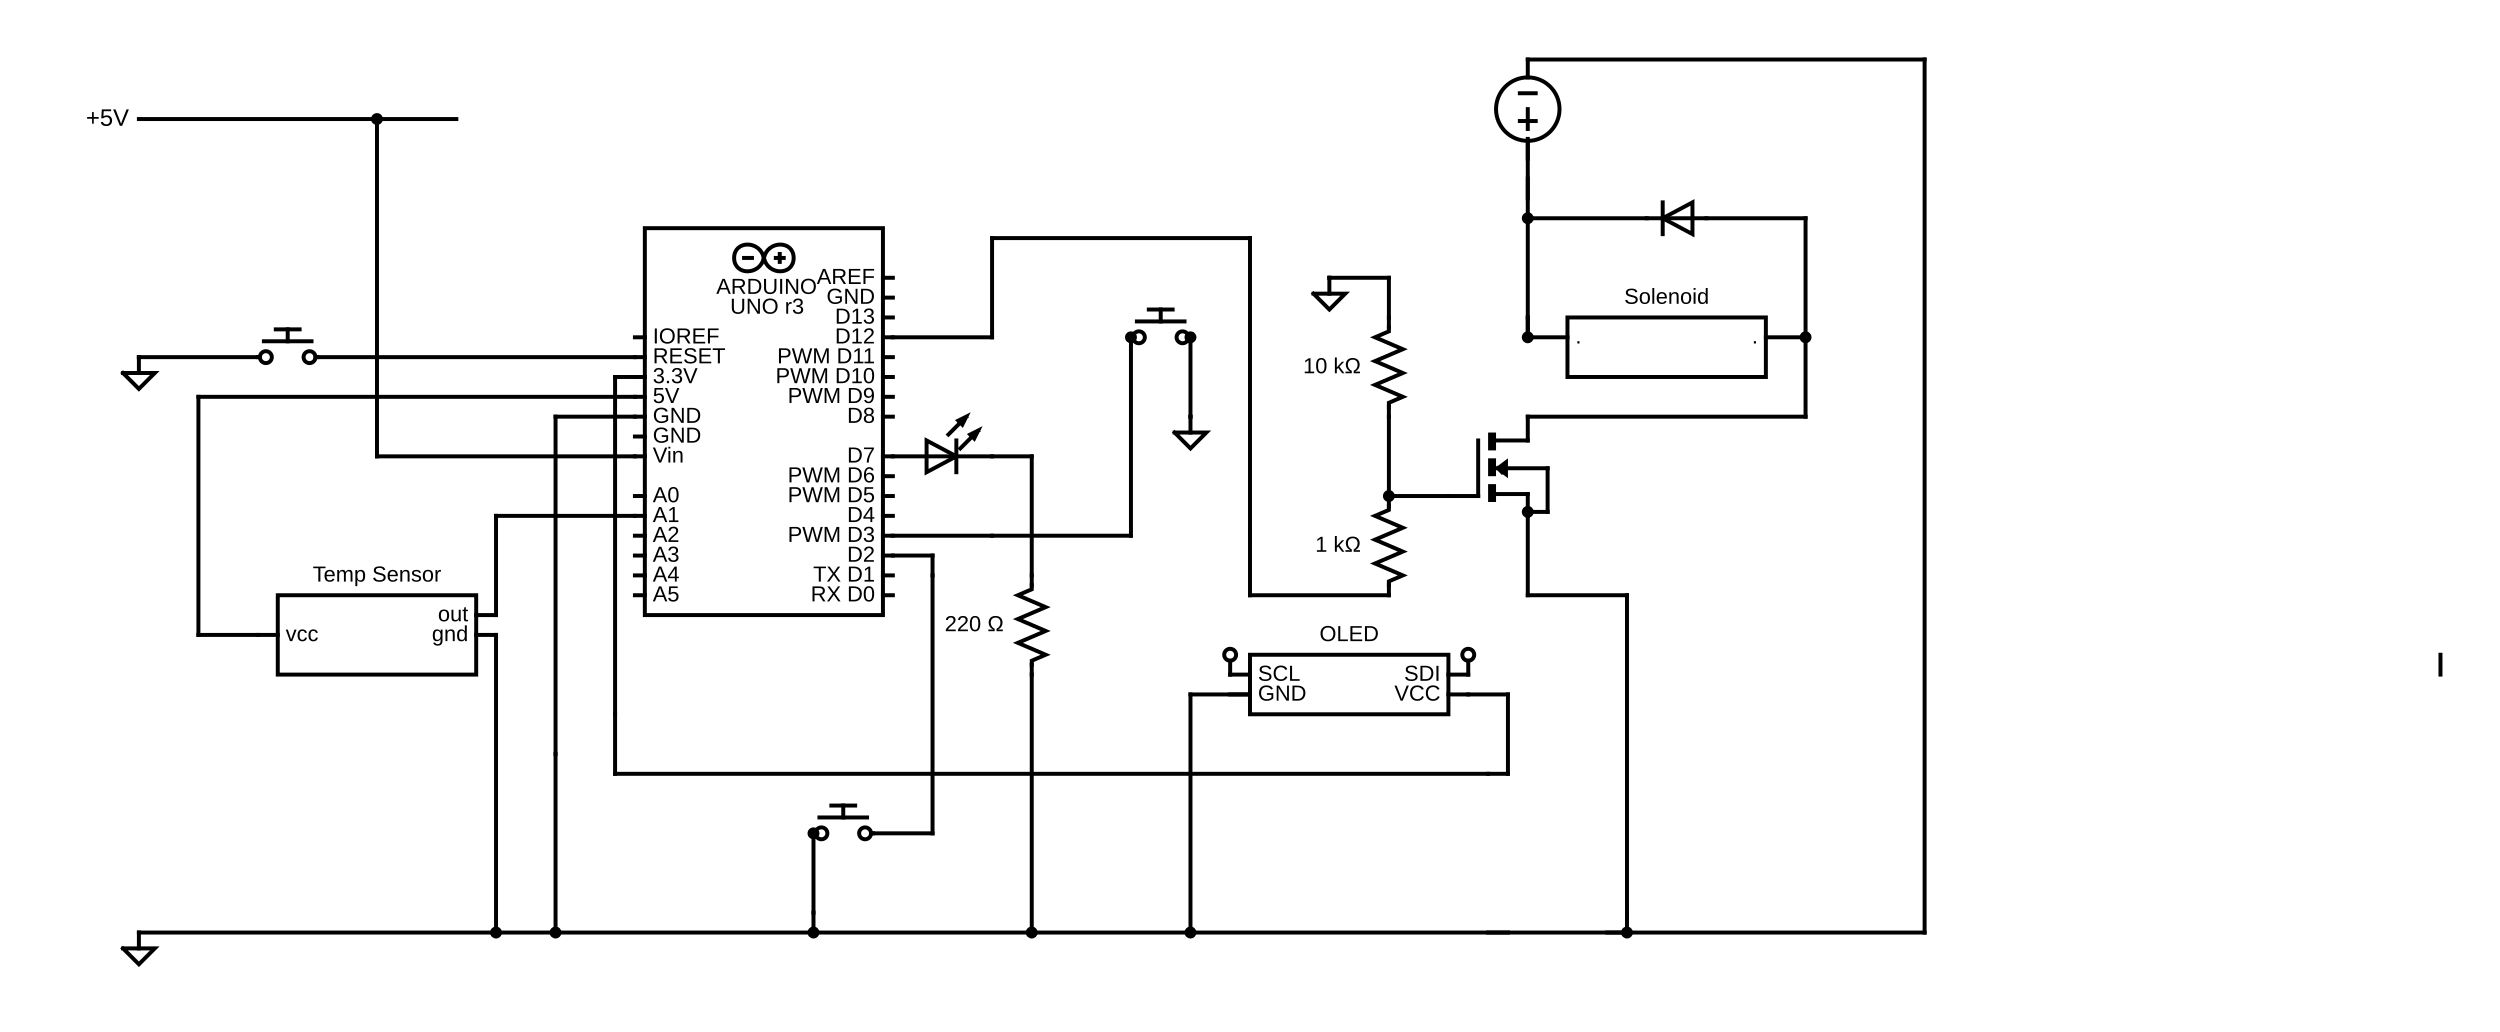
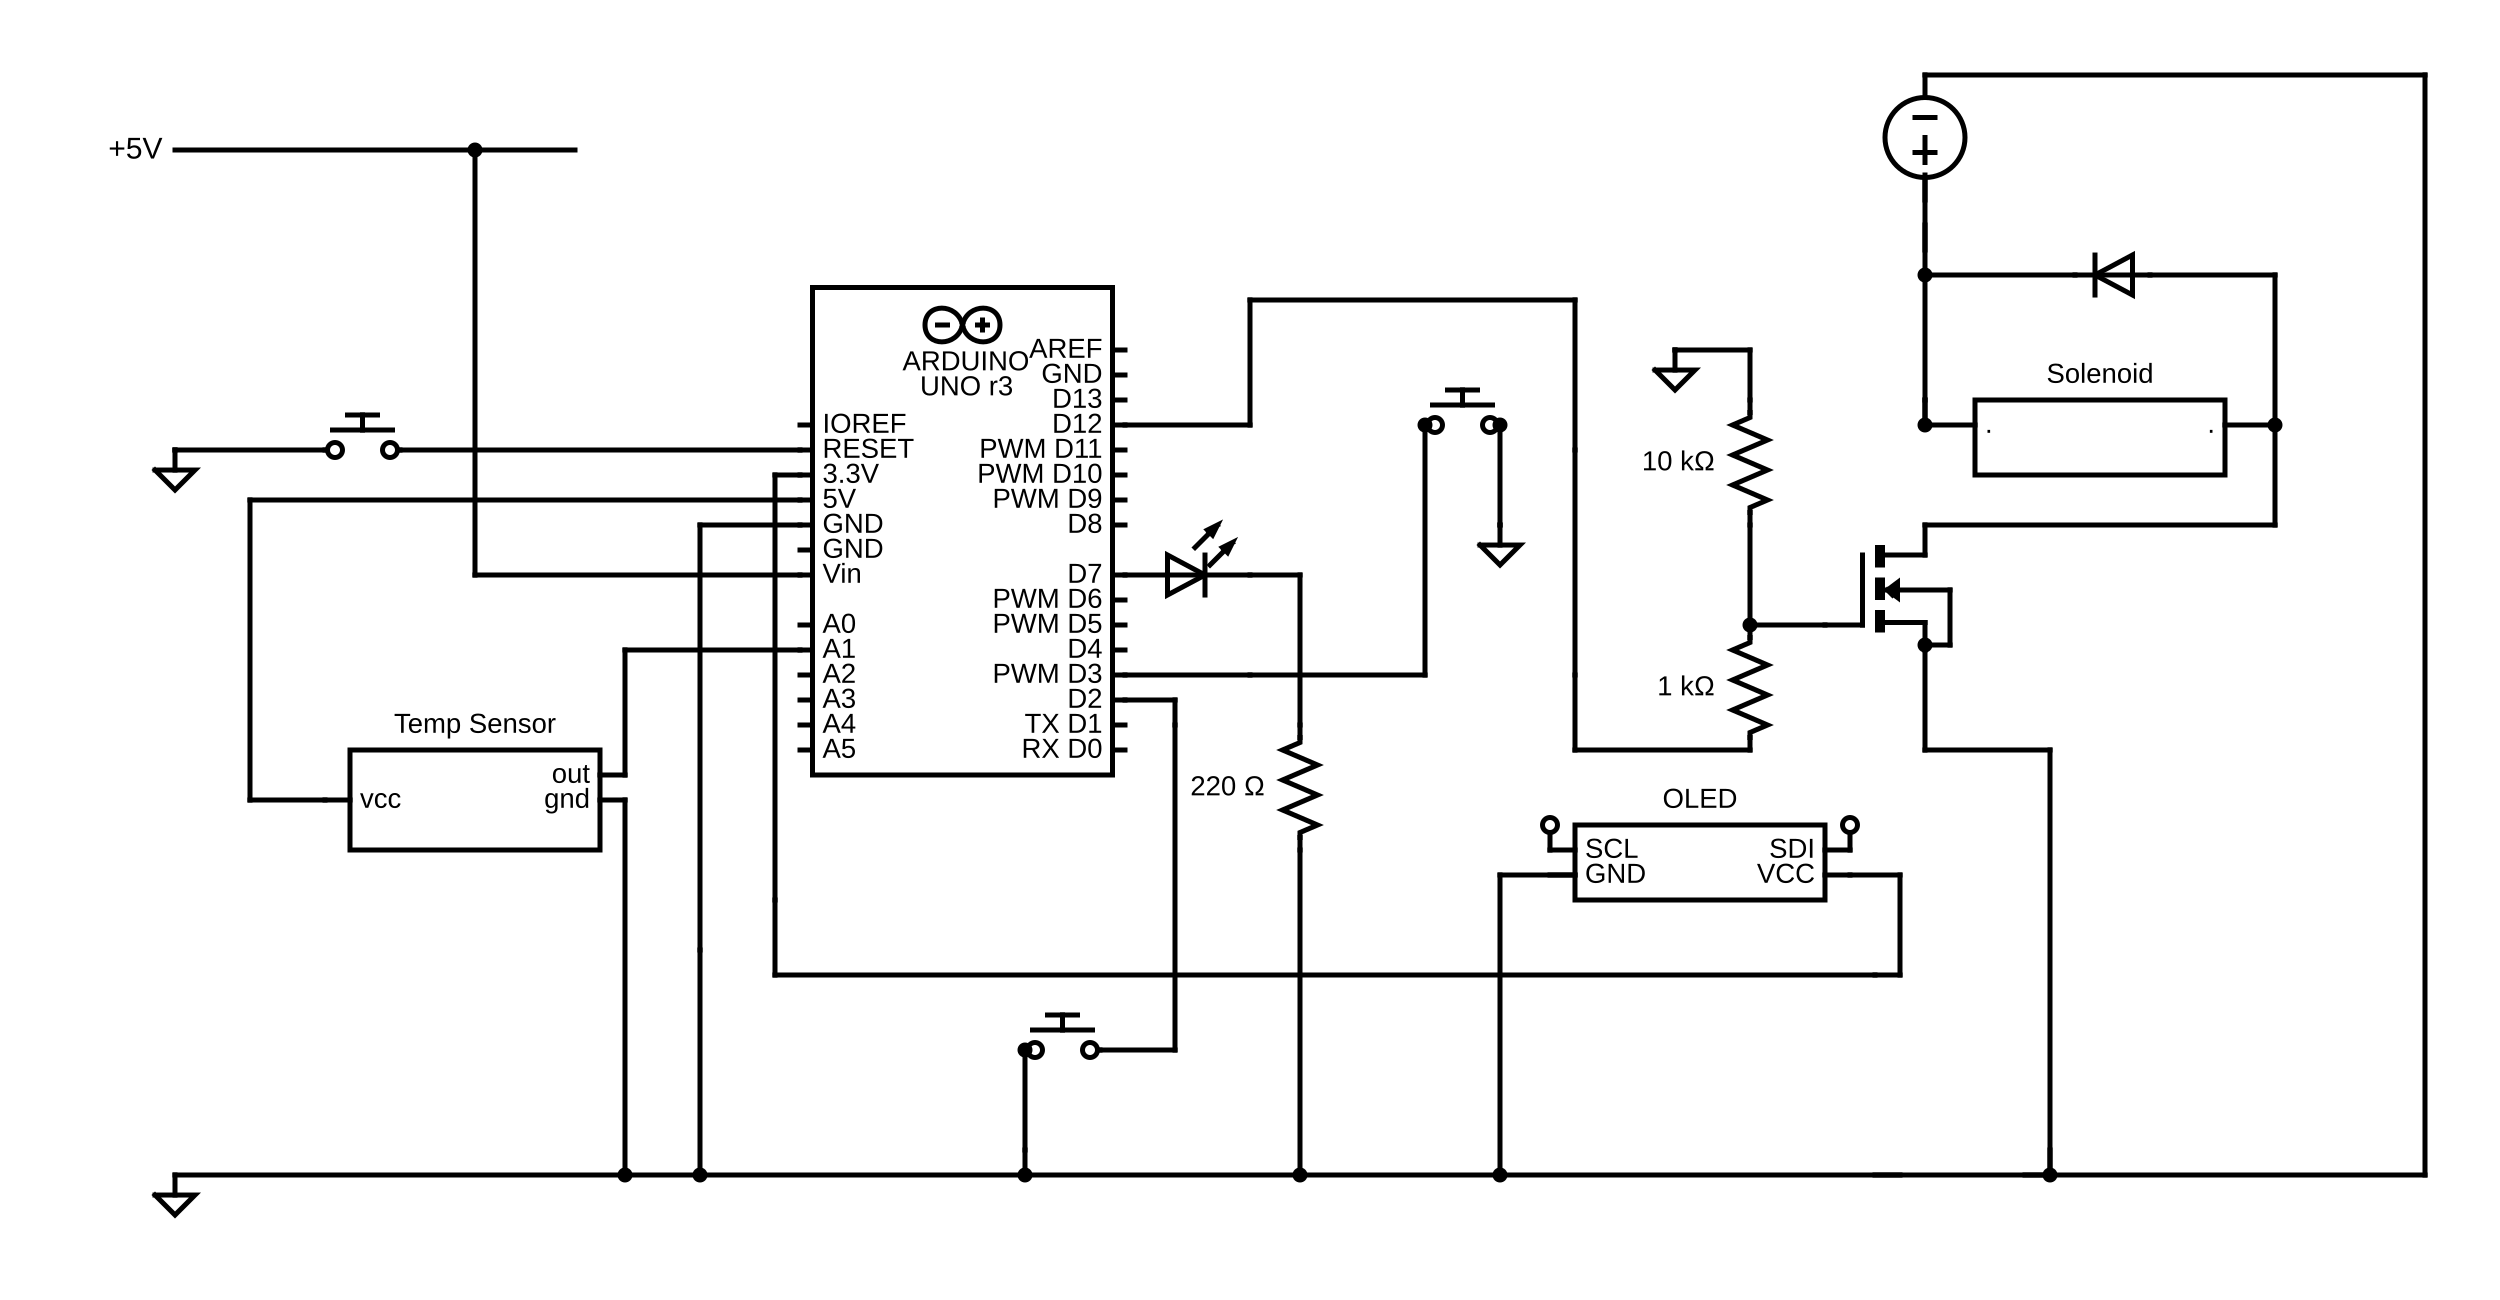
- <svg xmlns="http://www.w3.org/2000/svg" version="1.1" width="1260" height="520">
+ <svg xmlns="http://www.w3.org/2000/svg" version="1.1" width="1000" height="520">
  <line x1="190" y1="60" x2="230" y2="60" style="stroke:rgb(0, 0, 0);stroke-linecap:square;stroke-width:2" />
-   <line x1="1230" y1="330" x2="1230" y2="340" style="stroke:rgb(0, 0, 0);stroke-linecap:square;stroke-width:2" />
  <line x1="810" y1="470" x2="970" y2="470" style="stroke:rgb(0, 0, 0);stroke-linecap:square;stroke-width:2" />
  <line x1="970" y1="30" x2="970" y2="470" style="stroke:rgb(0, 0, 0);stroke-linecap:square;stroke-width:2" />
  <line x1="770" y1="30" x2="970" y2="30" style="stroke:rgb(0, 0, 0);stroke-linecap:square;stroke-width:2" />
  <line x1="770" y1="80" x2="770" y2="71" style="stroke:rgb(0, 0, 0);stroke-linecap:square;stroke-width:2" />
  <ellipse cx="770" cy="55" rx="16" ry="16" style="fill-opacity:0;fill:rgb(0, 0, 0);stroke:rgb(0, 0, 0);stroke-width:2" />
  <line x1="770" y1="39" x2="770" y2="30" style="stroke:rgb(0, 0, 0);stroke-linecap:square;stroke-width:2" />
  <path d="M 770,55 M 770,65 L 770,57 M 766,61 L 774,61 M 766,47 L 774,47" style="fill-opacity:0;fill:rgb(0, 0, 0);stroke:rgb(0, 0, 0);stroke-linecap:square;stroke-width:2" />
  <line x1="770" y1="70" x2="770" y2="100" style="stroke:rgb(0, 0, 0);stroke-linecap:square;stroke-width:2" />
  <line x1="770" y1="90" x2="770" y2="110" style="stroke:rgb(0, 0, 0);stroke-linecap:square;stroke-width:2" />
  <line x1="770" y1="110" x2="770" y2="160" style="stroke:rgb(0, 0, 0);stroke-linecap:square;stroke-width:2" />
  <line x1="770" y1="160" x2="770" y2="170" style="stroke:rgb(0, 0, 0);stroke-linecap:square;stroke-width:2" />
  <line x1="910" y1="110" x2="910" y2="170" style="stroke:rgb(0, 0, 0);stroke-linecap:square;stroke-width:2" />
  <line x1="860" y1="110" x2="910" y2="110" style="stroke:rgb(0, 0, 0);stroke-linecap:square;stroke-width:2" />
  <line x1="770" y1="110" x2="830" y2="110" style="stroke:rgb(0, 0, 0);stroke-linecap:square;stroke-width:2" />
  <line x1="860" y1="110" x2="830" y2="110" style="stroke:rgb(0, 0, 0);stroke-linecap:square;stroke-width:2" />
  <path d="M 838,110 M 838,102 L 838,118 M 838,110 L 853,118 L 853,102 L 838,110" style="fill-opacity:0;fill:rgb(0, 0, 0);stroke:rgb(0, 0, 0);stroke-linecap:square;stroke-width:2" />
  <line x1="910" y1="170" x2="910" y2="210" style="stroke:rgb(0, 0, 0);stroke-linecap:square;stroke-width:2" />
  <line x1="770" y1="210" x2="910" y2="210" style="stroke:rgb(0, 0, 0);stroke-linecap:square;stroke-width:2" />
  <line x1="770" y1="160" x2="770" y2="170" style="stroke:rgb(0, 0, 0);stroke-linecap:square;stroke-width:2" />
  <text x="840" y="150" style="font-family:Arial;font-size:11px;text-anchor:middle" dominant-baseline="middle" transform="rotate(0, 840, 150)">Solenoid</text>
  <rect x="790" y="160" width="100" height="30" style="fill-opacity:0;fill:rgb(0, 0, 0);stroke:rgb(0, 0, 0);stroke-width:2" />
  <line x1="770" y1="170" x2="790" y2="170" style="stroke:rgb(0, 0, 0);stroke-linecap:square;stroke-width:2" />
  <text x="794" y="170" style="font-family:Arial;font-size:11px;text-anchor:start" dominant-baseline="middle" transform="rotate(0, 794, 170)">.</text>
  <line x1="890" y1="170" x2="910" y2="170" style="stroke:rgb(0, 0, 0);stroke-linecap:square;stroke-width:2" />
  <text x="886" y="170" style="font-family:Arial;font-size:11px;text-anchor:end" dominant-baseline="middle" transform="rotate(0, 886, 170)">.</text>
  <line x1="700" y1="250" x2="730" y2="250" style="stroke:rgb(0, 0, 0);stroke-linecap:square;stroke-width:2" />
  <line x1="630" y1="300" x2="700" y2="300" style="stroke:rgb(0, 0, 0);stroke-linecap:square;stroke-width:2" />
  <line x1="630" y1="270" x2="630" y2="300" style="stroke:rgb(0, 0, 0);stroke-linecap:square;stroke-width:2" />
  <line x1="310" y1="360" x2="310" y2="390" style="stroke:rgb(0, 0, 0);stroke-linecap:square;stroke-width:2" />
  <line x1="820" y1="460" x2="820" y2="470" style="stroke:rgb(0, 0, 0);stroke-linecap:square;stroke-width:2" />
  <line x1="750" y1="470" x2="820" y2="470" style="stroke:rgb(0, 0, 0);stroke-linecap:square;stroke-width:2" />
  <line x1="820" y1="300" x2="820" y2="470" style="stroke:rgb(0, 0, 0);stroke-linecap:square;stroke-width:2" />
  <line x1="770" y1="300" x2="820" y2="300" style="stroke:rgb(0, 0, 0);stroke-linecap:square;stroke-width:2" />
  <line x1="770" y1="260" x2="770" y2="300" style="stroke:rgb(0, 0, 0);stroke-linecap:square;stroke-width:2" />
  <line x1="670" y1="140" x2="700" y2="140" style="stroke:rgb(0, 0, 0);stroke-linecap:square;stroke-width:2" />
  <line x1="670" y1="140" x2="670" y2="140" style="stroke:rgb(0, 0, 0);stroke-linecap:square;stroke-width:2" />
  <line x1="670" y1="140" x2="670" y2="148" style="stroke:rgb(0, 0, 0);stroke-linecap:square;stroke-width:2" />
  <path d="M 662,148 L 678,148 L 670,156 L 662,148" style="fill-opacity:0;fill:rgb(0, 0, 0);stroke:rgb(0, 0, 0);stroke-linecap:square;stroke-width:2" />
  <line x1="700" y1="140" x2="700" y2="160" style="stroke:rgb(0, 0, 0);stroke-linecap:square;stroke-width:2" />
  <line x1="630" y1="180" x2="630" y2="270" style="stroke:rgb(0, 0, 0);stroke-linecap:square;stroke-width:2" />
  <line x1="630" y1="120" x2="630" y2="180" style="stroke:rgb(0, 0, 0);stroke-linecap:square;stroke-width:2" />
  <line x1="700" y1="210" x2="700" y2="250" style="stroke:rgb(0, 0, 0);stroke-linecap:square;stroke-width:2" />
  <line x1="700" y1="250" x2="700" y2="255" style="stroke:rgb(0, 0, 0);stroke-linecap:square;stroke-width:2" />
  <line x1="700" y1="295" x2="700" y2="300" style="stroke:rgb(0, 0, 0);stroke-linecap:square;stroke-width:2" />
  <path d="M 700,255 L 700,257 L 693,260 L 707,266 L 693,272 L 707,278 L 693,284 L 707,290 L 700,293 L 700,295" style="fill-opacity:0;fill:rgb(0, 0, 0);stroke:rgb(0, 0, 0);stroke-linecap:square;stroke-width:2" />
  <text x="686" y="275" style="font-family:Arial;font-size:11px;text-anchor:end" dominant-baseline="middle" transform="rotate(0, 686, 275)">1 kΩ</text>
  <line x1="700" y1="160" x2="700" y2="165" style="stroke:rgb(0, 0, 0);stroke-linecap:square;stroke-width:2" />
  <line x1="700" y1="205" x2="700" y2="210" style="stroke:rgb(0, 0, 0);stroke-linecap:square;stroke-width:2" />
  <path d="M 700,165 L 700,167 L 693,170 L 707,176 L 693,182 L 707,188 L 693,194 L 707,200 L 700,203 L 700,205" style="fill-opacity:0;fill:rgb(0, 0, 0);stroke:rgb(0, 0, 0);stroke-linecap:square;stroke-width:2" />
  <text x="686" y="185" style="font-family:Arial;font-size:11px;text-anchor:end" dominant-baseline="middle" transform="rotate(0, 686, 185)">10 kΩ</text>
  <line x1="770" y1="210" x2="770" y2="222" style="stroke:rgb(0, 0, 0);stroke-linecap:square;stroke-width:2" />
  <line x1="770" y1="249" x2="770" y2="260" style="stroke:rgb(0, 0, 0);stroke-linecap:square;stroke-width:2" />
  <line x1="745" y1="222" x2="745" y2="250" style="stroke:rgb(0, 0, 0);stroke-linecap:square;stroke-width:2" />
  <line x1="730" y1="250" x2="745" y2="250" style="stroke:rgb(0, 0, 0);stroke-linecap:square;stroke-width:2" />
  <line x1="752" y1="220" x2="752" y2="225" style="stroke:rgb(0, 0, 0);stroke-linecap:square;stroke-width:4" />
  <line x1="752" y1="233" x2="752" y2="238" style="stroke:rgb(0, 0, 0);stroke-linecap:square;stroke-width:4" />
  <line x1="752" y1="246" x2="752" y2="251" style="stroke:rgb(0, 0, 0);stroke-linecap:square;stroke-width:4" />
  <line x1="752" y1="222" x2="770" y2="222" style="stroke:rgb(0, 0, 0);stroke-linecap:square;stroke-width:2" />
  <line x1="752" y1="249" x2="770" y2="249" style="stroke:rgb(0, 0, 0);stroke-linecap:square;stroke-width:2" />
  <line x1="770" y1="258" x2="780" y2="258" style="stroke:rgb(0, 0, 0);stroke-linecap:square;stroke-width:2" />
  <ellipse cx="770" cy="258" rx="2" ry="2" style="fill-opacity:1;fill:rgb(0, 0, 0);stroke:rgb(0, 0, 0);stroke-width:2" />
  <line x1="780" y1="236" x2="780" y2="258" style="stroke:rgb(0, 0, 0);stroke-linecap:square;stroke-width:2" />
  <line x1="752" y1="236" x2="780" y2="236" style="stroke:rgb(0, 0, 0);stroke-linecap:square;stroke-width:2" />
  <path d="M 755,236 L 759,239 L 759,233 L 755,236 L 757,238" style="fill-opacity:1;fill:rgb(0, 0, 0);stroke:rgb(0, 0, 0);stroke-linecap:square;stroke-width:2" />
  <line x1="600" y1="210" x2="600" y2="210" style="stroke:rgb(0, 0, 0);stroke-linecap:square;stroke-width:2" />
  <line x1="600" y1="210" x2="600" y2="218" style="stroke:rgb(0, 0, 0);stroke-linecap:square;stroke-width:2" />
  <path d="M 592,218 L 608,218 L 600,226 L 592,218" style="fill-opacity:0;fill:rgb(0, 0, 0);stroke:rgb(0, 0, 0);stroke-linecap:square;stroke-width:2" />
  <line x1="70" y1="180" x2="70" y2="180" style="stroke:rgb(0, 0, 0);stroke-linecap:square;stroke-width:2" />
  <line x1="70" y1="180" x2="70" y2="188" style="stroke:rgb(0, 0, 0);stroke-linecap:square;stroke-width:2" />
  <path d="M 62,188 L 78,188 L 70,196 L 62,188" style="fill-opacity:0;fill:rgb(0, 0, 0);stroke:rgb(0, 0, 0);stroke-linecap:square;stroke-width:2" />
  <line x1="250" y1="260" x2="250" y2="310" style="stroke:rgb(0, 0, 0);stroke-linecap:square;stroke-width:2" />
  <line x1="250" y1="260" x2="320" y2="260" style="stroke:rgb(0, 0, 0);stroke-linecap:square;stroke-width:2" />
  <line x1="100" y1="320" x2="130" y2="320" style="stroke:rgb(0, 0, 0);stroke-linecap:square;stroke-width:2" />
  <line x1="100" y1="200" x2="100" y2="320" style="stroke:rgb(0, 0, 0);stroke-linecap:square;stroke-width:2" />
  <line x1="100" y1="200" x2="320" y2="200" style="stroke:rgb(0, 0, 0);stroke-linecap:square;stroke-width:2" />
  <line x1="250" y1="320" x2="250" y2="470" style="stroke:rgb(0, 0, 0);stroke-linecap:square;stroke-width:2" />
  <text x="190" y="290" style="font-family:Arial;font-size:11px;text-anchor:middle" dominant-baseline="middle" transform="rotate(0, 190, 290)">Temp Sensor</text>
  <rect x="140" y="300" width="100" height="40" style="fill-opacity:0;fill:rgb(0, 0, 0);stroke:rgb(0, 0, 0);stroke-width:2" />
  <line x1="240" y1="310" x2="250" y2="310" style="stroke:rgb(0, 0, 0);stroke-linecap:square;stroke-width:2" />
  <text x="236" y="310" style="font-family:Arial;font-size:11px;text-anchor:end" dominant-baseline="middle" transform="rotate(0, 236, 310)">out</text>
  <line x1="130" y1="320" x2="140" y2="320" style="stroke:rgb(0, 0, 0);stroke-linecap:square;stroke-width:2" />
  <text x="144" y="320" style="font-family:Arial;font-size:11px;text-anchor:start" dominant-baseline="middle" transform="rotate(0, 144, 320)">vcc</text>
  <line x1="240" y1="320" x2="250" y2="320" style="stroke:rgb(0, 0, 0);stroke-linecap:square;stroke-width:2" />
  <text x="236" y="320" style="font-family:Arial;font-size:11px;text-anchor:end" dominant-baseline="middle" transform="rotate(0, 236, 320)">gnd</text>
  <line x1="500" y1="120" x2="630" y2="120" style="stroke:rgb(0, 0, 0);stroke-linecap:square;stroke-width:2" />
  <line x1="500" y1="120" x2="500" y2="170" style="stroke:rgb(0, 0, 0);stroke-linecap:square;stroke-width:2" />
  <line x1="470" y1="280" x2="470" y2="290" style="stroke:rgb(0, 0, 0);stroke-linecap:square;stroke-width:2" />
  <line x1="70" y1="180" x2="130" y2="180" style="stroke:rgb(0, 0, 0);stroke-linecap:square;stroke-width:2" />
  <line x1="410" y1="460" x2="410" y2="470" style="stroke:rgb(0, 0, 0);stroke-linecap:square;stroke-width:2" />
  <line x1="410" y1="420" x2="410" y2="460" style="stroke:rgb(0, 0, 0);stroke-linecap:square;stroke-width:2" />
  <line x1="440" y1="420" x2="470" y2="420" style="stroke:rgb(0, 0, 0);stroke-linecap:square;stroke-width:2" />
  <line x1="470" y1="290" x2="470" y2="420" style="stroke:rgb(0, 0, 0);stroke-linecap:square;stroke-width:2" />
  <line x1="600" y1="170" x2="600" y2="210" style="stroke:rgb(0, 0, 0);stroke-linecap:square;stroke-width:2" />
  <line x1="570" y1="170" x2="570" y2="270" style="stroke:rgb(0, 0, 0);stroke-linecap:square;stroke-width:2" />
  <line x1="500" y1="270" x2="570" y2="270" style="stroke:rgb(0, 0, 0);stroke-linecap:square;stroke-width:2" />
  <text x="620" y="325" style="font-family:Arial;font-size:12px;text-anchor:middle" dominant-baseline="baseline" transform="rotate(0, 620, 325)" />
  <line x1="620" y1="333" x2="620" y2="340" style="stroke:rgb(0, 0, 0);stroke-linecap:square;stroke-width:2" />
  <ellipse cx="620" cy="330" rx="3" ry="3" style="fill-opacity:0;fill:rgb(0, 0, 0);stroke:rgb(0, 0, 0);stroke-width:2" />
  <text x="740" y="325" style="font-family:Arial;font-size:12px;text-anchor:middle" dominant-baseline="baseline" transform="rotate(0, 740, 325)" />
  <line x1="740" y1="333" x2="740" y2="340" style="stroke:rgb(0, 0, 0);stroke-linecap:square;stroke-width:2" />
  <ellipse cx="740" cy="330" rx="3" ry="3" style="fill-opacity:0;fill:rgb(0, 0, 0);stroke:rgb(0, 0, 0);stroke-width:2" />
  <line x1="450" y1="280" x2="470" y2="280" style="stroke:rgb(0, 0, 0);stroke-linecap:square;stroke-width:2" />
  <line x1="410" y1="420" x2="411" y2="420" style="stroke:rgb(0, 0, 0);stroke-linecap:square;stroke-width:2" />
  <line x1="439" y1="420" x2="440" y2="420" style="stroke:rgb(0, 0, 0);stroke-linecap:square;stroke-width:2" />
  <ellipse cx="414" cy="420" rx="3" ry="3" style="fill-opacity:0;fill:rgb(0, 0, 0);stroke:rgb(0, 0, 0);stroke-width:2" />
  <ellipse cx="436" cy="420" rx="3" ry="3" style="fill-opacity:0;fill:rgb(0, 0, 0);stroke:rgb(0, 0, 0);stroke-width:2" />
  <line x1="413" y1="412" x2="437" y2="412" style="stroke:rgb(0, 0, 0);stroke-linecap:square;stroke-width:2" />
  <line x1="419" y1="406" x2="431" y2="406" style="stroke:rgb(0, 0, 0);stroke-linecap:square;stroke-width:2" />
  <line x1="425" y1="406" x2="425" y2="412" style="stroke:rgb(0, 0, 0);stroke-linecap:square;stroke-width:2" />
  <line x1="450" y1="270" x2="500" y2="270" style="stroke:rgb(0, 0, 0);stroke-linecap:square;stroke-width:2" />
  <line x1="570" y1="170" x2="571" y2="170" style="stroke:rgb(0, 0, 0);stroke-linecap:square;stroke-width:2" />
  <line x1="599" y1="170" x2="600" y2="170" style="stroke:rgb(0, 0, 0);stroke-linecap:square;stroke-width:2" />
  <ellipse cx="574" cy="170" rx="3" ry="3" style="fill-opacity:0;fill:rgb(0, 0, 0);stroke:rgb(0, 0, 0);stroke-width:2" />
  <ellipse cx="596" cy="170" rx="3" ry="3" style="fill-opacity:0;fill:rgb(0, 0, 0);stroke:rgb(0, 0, 0);stroke-width:2" />
  <line x1="573" y1="162" x2="597" y2="162" style="stroke:rgb(0, 0, 0);stroke-linecap:square;stroke-width:2" />
  <line x1="579" y1="156" x2="591" y2="156" style="stroke:rgb(0, 0, 0);stroke-linecap:square;stroke-width:2" />
  <line x1="585" y1="156" x2="585" y2="162" style="stroke:rgb(0, 0, 0);stroke-linecap:square;stroke-width:2" />
  <line x1="520" y1="340" x2="520" y2="470" style="stroke:rgb(0, 0, 0);stroke-linecap:square;stroke-width:2" />
  <line x1="520" y1="230" x2="520" y2="290" style="stroke:rgb(0, 0, 0);stroke-linecap:square;stroke-width:2" />
  <line x1="500" y1="230" x2="520" y2="230" style="stroke:rgb(0, 0, 0);stroke-linecap:square;stroke-width:2" />
  <line x1="520" y1="290" x2="520" y2="295" style="stroke:rgb(0, 0, 0);stroke-linecap:square;stroke-width:2" />
  <line x1="520" y1="335" x2="520" y2="340" style="stroke:rgb(0, 0, 0);stroke-linecap:square;stroke-width:2" />
  <path d="M 520,295 L 520,297 L 513,300 L 527,306 L 513,312 L 527,318 L 513,324 L 527,330 L 520,333 L 520,335" style="fill-opacity:0;fill:rgb(0, 0, 0);stroke:rgb(0, 0, 0);stroke-linecap:square;stroke-width:2" />
  <text x="506" y="315" style="font-family:Arial;font-size:11px;text-anchor:end" dominant-baseline="middle" transform="rotate(0, 506, 315)">220 Ω</text>
  <line x1="450" y1="230" x2="500" y2="230" style="stroke:rgb(0, 0, 0);stroke-linecap:square;stroke-width:2" />
  <path d="M 482,230 M 482,222 L 482,238 M 482,230 L 467,238 L 467,222 L 482,230" style="fill-opacity:0;fill:rgb(0, 0, 0);stroke:rgb(0, 0, 0);stroke-linecap:square;stroke-width:2" />
  <path d="M 480,230 M 478,219 L 486,211 M 487,210 L 483,212 L 485,214 L 487,210 L 483,212" style="fill-opacity:0;fill:rgb(0, 0, 0);stroke:rgb(0, 0, 0);stroke-linecap:square;stroke-width:2" />
  <path d="M 480,230 M 484,226 L 492,218 M 493,217 L 489,219 L 491,221 L 493,217 L 489,219" style="fill-opacity:0;fill:rgb(0, 0, 0);stroke:rgb(0, 0, 0);stroke-linecap:square;stroke-width:2" />
  <line x1="450" y1="170" x2="500" y2="170" style="stroke:rgb(0, 0, 0);stroke-linecap:square;stroke-width:2" />
  <line x1="190" y1="60" x2="190" y2="230" style="stroke:rgb(0, 0, 0);stroke-linecap:square;stroke-width:2" />
  <line x1="190" y1="230" x2="320" y2="230" style="stroke:rgb(0, 0, 0);stroke-linecap:square;stroke-width:2" />
  <line x1="280" y1="380" x2="280" y2="470" style="stroke:rgb(0, 0, 0);stroke-linecap:square;stroke-width:2" />
  <line x1="280" y1="210" x2="280" y2="380" style="stroke:rgb(0, 0, 0);stroke-linecap:square;stroke-width:2" />
  <line x1="280" y1="210" x2="320" y2="210" style="stroke:rgb(0, 0, 0);stroke-linecap:square;stroke-width:2" />
  <line x1="760" y1="350" x2="760" y2="390" style="stroke:rgb(0, 0, 0);stroke-linecap:square;stroke-width:2" />
  <line x1="750" y1="390" x2="760" y2="390" style="stroke:rgb(0, 0, 0);stroke-linecap:square;stroke-width:2" />
  <line x1="310" y1="390" x2="750" y2="390" style="stroke:rgb(0, 0, 0);stroke-linecap:square;stroke-width:2" />
  <line x1="310" y1="190" x2="310" y2="360" style="stroke:rgb(0, 0, 0);stroke-linecap:square;stroke-width:2" />
  <line x1="310" y1="190" x2="320" y2="190" style="stroke:rgb(0, 0, 0);stroke-linecap:square;stroke-width:2" />
  <line x1="740" y1="350" x2="760" y2="350" style="stroke:rgb(0, 0, 0);stroke-linecap:square;stroke-width:2" />
  <line x1="600" y1="350" x2="630" y2="350" style="stroke:rgb(0, 0, 0);stroke-linecap:square;stroke-width:2" />
  <line x1="600" y1="350" x2="600" y2="470" style="stroke:rgb(0, 0, 0);stroke-linecap:square;stroke-width:2" />
  <text x="680" y="320" style="font-family:Arial;font-size:11px;text-anchor:middle" dominant-baseline="middle" transform="rotate(0, 680, 320)">OLED</text>
  <rect x="630" y="330" width="100" height="30" style="fill-opacity:0;fill:rgb(0, 0, 0);stroke:rgb(0, 0, 0);stroke-width:2" />
  <line x1="620" y1="340" x2="630" y2="340" style="stroke:rgb(0, 0, 0);stroke-linecap:square;stroke-width:2" />
  <text x="634" y="340" style="font-family:Arial;font-size:11px;text-anchor:start" dominant-baseline="middle" transform="rotate(0, 634, 340)">SCL</text>
  <line x1="730" y1="340" x2="740" y2="340" style="stroke:rgb(0, 0, 0);stroke-linecap:square;stroke-width:2" />
  <text x="726" y="340" style="font-family:Arial;font-size:11px;text-anchor:end" dominant-baseline="middle" transform="rotate(0, 726, 340)">SDI</text>
  <line x1="620" y1="350" x2="630" y2="350" style="stroke:rgb(0, 0, 0);stroke-linecap:square;stroke-width:2" />
  <text x="634" y="350" style="font-family:Arial;font-size:11px;text-anchor:start" dominant-baseline="middle" transform="rotate(0, 634, 350)">GND</text>
  <line x1="730" y1="350" x2="740" y2="350" style="stroke:rgb(0, 0, 0);stroke-linecap:square;stroke-width:2" />
  <text x="726" y="350" style="font-family:Arial;font-size:11px;text-anchor:end" dominant-baseline="middle" transform="rotate(0, 726, 350)">VCC</text>
  <line x1="160" y1="180" x2="320" y2="180" style="stroke:rgb(0, 0, 0);stroke-linecap:square;stroke-width:2" />
  <line x1="130" y1="180" x2="131" y2="180" style="stroke:rgb(0, 0, 0);stroke-linecap:square;stroke-width:2" />
  <line x1="159" y1="180" x2="160" y2="180" style="stroke:rgb(0, 0, 0);stroke-linecap:square;stroke-width:2" />
  <ellipse cx="134" cy="180" rx="3" ry="3" style="fill-opacity:0;fill:rgb(0, 0, 0);stroke:rgb(0, 0, 0);stroke-width:2" />
  <ellipse cx="156" cy="180" rx="3" ry="3" style="fill-opacity:0;fill:rgb(0, 0, 0);stroke:rgb(0, 0, 0);stroke-width:2" />
  <line x1="133" y1="172" x2="157" y2="172" style="stroke:rgb(0, 0, 0);stroke-linecap:square;stroke-width:2" />
  <line x1="139" y1="166" x2="151" y2="166" style="stroke:rgb(0, 0, 0);stroke-linecap:square;stroke-width:2" />
  <line x1="145" y1="166" x2="145" y2="172" style="stroke:rgb(0, 0, 0);stroke-linecap:square;stroke-width:2" />
  <line x1="70" y1="470" x2="760" y2="470" style="stroke:rgb(0, 0, 0);stroke-linecap:square;stroke-width:2" />
  <line x1="70" y1="470" x2="70" y2="478" style="stroke:rgb(0, 0, 0);stroke-linecap:square;stroke-width:2" />
  <path d="M 62,478 L 78,478 L 70,486 L 62,478" style="fill-opacity:0;fill:rgb(0, 0, 0);stroke:rgb(0, 0, 0);stroke-linecap:square;stroke-width:2" />
  <text x="65" y="60" style="font-family:Arial;font-size:12px;text-anchor:end" dominant-baseline="middle" transform="rotate(0, 65, 60)">+5V</text>
  <line x1="70" y1="60" x2="190" y2="60" style="stroke:rgb(0, 0, 0);stroke-linecap:square;stroke-width:2" />
  <rect x="325" y="115" width="120" height="195" style="fill-opacity:0;fill:rgb(0, 0, 0);stroke:rgb(0, 0, 0);stroke-width:2" />
  <text x="361" y="145" style="font-family:Arial;font-size:11px;text-anchor:start" dominant-baseline="middle" transform="rotate(0, 361, 145)">ARDUINO</text>
  <text x="368" y="155" style="font-family:Arial;font-size:11px;text-anchor:start" dominant-baseline="middle" transform="rotate(0, 368, 155)">UNO r3</text>
  <line x1="320" y1="170" x2="325" y2="170" style="stroke:rgb(0, 0, 0);stroke-linecap:square;stroke-width:2" />
  <line x1="320" y1="180" x2="325" y2="180" style="stroke:rgb(0, 0, 0);stroke-linecap:square;stroke-width:2" />
  <line x1="320" y1="190" x2="325" y2="190" style="stroke:rgb(0, 0, 0);stroke-linecap:square;stroke-width:2" />
  <line x1="320" y1="200" x2="325" y2="200" style="stroke:rgb(0, 0, 0);stroke-linecap:square;stroke-width:2" />
  <line x1="320" y1="210" x2="325" y2="210" style="stroke:rgb(0, 0, 0);stroke-linecap:square;stroke-width:2" />
  <line x1="320" y1="220" x2="325" y2="220" style="stroke:rgb(0, 0, 0);stroke-linecap:square;stroke-width:2" />
  <line x1="320" y1="230" x2="325" y2="230" style="stroke:rgb(0, 0, 0);stroke-linecap:square;stroke-width:2" />
  <line x1="320" y1="250" x2="325" y2="250" style="stroke:rgb(0, 0, 0);stroke-linecap:square;stroke-width:2" />
  <line x1="320" y1="260" x2="325" y2="260" style="stroke:rgb(0, 0, 0);stroke-linecap:square;stroke-width:2" />
  <line x1="320" y1="270" x2="325" y2="270" style="stroke:rgb(0, 0, 0);stroke-linecap:square;stroke-width:2" />
  <line x1="320" y1="280" x2="325" y2="280" style="stroke:rgb(0, 0, 0);stroke-linecap:square;stroke-width:2" />
  <line x1="320" y1="290" x2="325" y2="290" style="stroke:rgb(0, 0, 0);stroke-linecap:square;stroke-width:2" />
  <line x1="320" y1="300" x2="325" y2="300" style="stroke:rgb(0, 0, 0);stroke-linecap:square;stroke-width:2" />
  <line x1="445" y1="140" x2="450" y2="140" style="stroke:rgb(0, 0, 0);stroke-linecap:square;stroke-width:2" />
  <line x1="445" y1="150" x2="450" y2="150" style="stroke:rgb(0, 0, 0);stroke-linecap:square;stroke-width:2" />
  <line x1="445" y1="160" x2="450" y2="160" style="stroke:rgb(0, 0, 0);stroke-linecap:square;stroke-width:2" />
  <line x1="445" y1="170" x2="450" y2="170" style="stroke:rgb(0, 0, 0);stroke-linecap:square;stroke-width:2" />
  <line x1="445" y1="180" x2="450" y2="180" style="stroke:rgb(0, 0, 0);stroke-linecap:square;stroke-width:2" />
  <line x1="445" y1="190" x2="450" y2="190" style="stroke:rgb(0, 0, 0);stroke-linecap:square;stroke-width:2" />
  <line x1="445" y1="200" x2="450" y2="200" style="stroke:rgb(0, 0, 0);stroke-linecap:square;stroke-width:2" />
  <line x1="445" y1="210" x2="450" y2="210" style="stroke:rgb(0, 0, 0);stroke-linecap:square;stroke-width:2" />
  <line x1="445" y1="230" x2="450" y2="230" style="stroke:rgb(0, 0, 0);stroke-linecap:square;stroke-width:2" />
  <line x1="445" y1="240" x2="450" y2="240" style="stroke:rgb(0, 0, 0);stroke-linecap:square;stroke-width:2" />
  <line x1="445" y1="250" x2="450" y2="250" style="stroke:rgb(0, 0, 0);stroke-linecap:square;stroke-width:2" />
  <line x1="445" y1="260" x2="450" y2="260" style="stroke:rgb(0, 0, 0);stroke-linecap:square;stroke-width:2" />
  <line x1="445" y1="270" x2="450" y2="270" style="stroke:rgb(0, 0, 0);stroke-linecap:square;stroke-width:2" />
  <line x1="445" y1="280" x2="450" y2="280" style="stroke:rgb(0, 0, 0);stroke-linecap:square;stroke-width:2" />
  <line x1="445" y1="290" x2="450" y2="290" style="stroke:rgb(0, 0, 0);stroke-linecap:square;stroke-width:2" />
  <line x1="445" y1="300" x2="450" y2="300" style="stroke:rgb(0, 0, 0);stroke-linecap:square;stroke-width:2" />
  <text x="329" y="170" style="font-family:Arial;font-size:11px;text-anchor:start" dominant-baseline="middle" transform="rotate(0, 329, 170)">IOREF</text>
  <text x="329" y="180" style="font-family:Arial;font-size:11px;text-anchor:start" dominant-baseline="middle" transform="rotate(0, 329, 180)">RESET</text>
  <text x="329" y="190" style="font-family:Arial;font-size:11px;text-anchor:start" dominant-baseline="middle" transform="rotate(0, 329, 190)">3.3V</text>
  <text x="329" y="200" style="font-family:Arial;font-size:11px;text-anchor:start" dominant-baseline="middle" transform="rotate(0, 329, 200)">5V</text>
  <text x="329" y="210" style="font-family:Arial;font-size:11px;text-anchor:start" dominant-baseline="middle" transform="rotate(0, 329, 210)">GND</text>
  <text x="329" y="220" style="font-family:Arial;font-size:11px;text-anchor:start" dominant-baseline="middle" transform="rotate(0, 329, 220)">GND</text>
  <text x="329" y="230" style="font-family:Arial;font-size:11px;text-anchor:start" dominant-baseline="middle" transform="rotate(0, 329, 230)">Vin</text>
  <text x="329" y="250" style="font-family:Arial;font-size:11px;text-anchor:start" dominant-baseline="middle" transform="rotate(0, 329, 250)">A0</text>
  <text x="329" y="260" style="font-family:Arial;font-size:11px;text-anchor:start" dominant-baseline="middle" transform="rotate(0, 329, 260)">A1</text>
  <text x="329" y="270" style="font-family:Arial;font-size:11px;text-anchor:start" dominant-baseline="middle" transform="rotate(0, 329, 270)">A2</text>
  <text x="329" y="280" style="font-family:Arial;font-size:11px;text-anchor:start" dominant-baseline="middle" transform="rotate(0, 329, 280)">A3</text>
  <text x="329" y="290" style="font-family:Arial;font-size:11px;text-anchor:start" dominant-baseline="middle" transform="rotate(0, 329, 290)">A4</text>
  <text x="329" y="300" style="font-family:Arial;font-size:11px;text-anchor:start" dominant-baseline="middle" transform="rotate(0, 329, 300)">A5</text>
  <text x="441" y="140" style="font-family:Arial;font-size:11px;text-anchor:end" dominant-baseline="middle" transform="rotate(0, 441, 140)">AREF</text>
  <text x="441" y="150" style="font-family:Arial;font-size:11px;text-anchor:end" dominant-baseline="middle" transform="rotate(0, 441, 150)">GND</text>
  <text x="441" y="160" style="font-family:Arial;font-size:11px;text-anchor:end" dominant-baseline="middle" transform="rotate(0, 441, 160)">D13</text>
  <text x="441" y="170" style="font-family:Arial;font-size:11px;text-anchor:end" dominant-baseline="middle" transform="rotate(0, 441, 170)">D12</text>
  <text x="441" y="180" style="font-family:Arial;font-size:11px;text-anchor:end" dominant-baseline="middle" transform="rotate(0, 441, 180)">PWM D11</text>
  <text x="441" y="190" style="font-family:Arial;font-size:11px;text-anchor:end" dominant-baseline="middle" transform="rotate(0, 441, 190)">PWM D10</text>
  <text x="441" y="200" style="font-family:Arial;font-size:11px;text-anchor:end" dominant-baseline="middle" transform="rotate(0, 441, 200)">PWM   D9</text>
  <text x="441" y="210" style="font-family:Arial;font-size:11px;text-anchor:end" dominant-baseline="middle" transform="rotate(0, 441, 210)">D8</text>
  <text x="441" y="230" style="font-family:Arial;font-size:11px;text-anchor:end" dominant-baseline="middle" transform="rotate(0, 441, 230)">D7</text>
  <text x="441" y="240" style="font-family:Arial;font-size:11px;text-anchor:end" dominant-baseline="middle" transform="rotate(0, 441, 240)">PWM   D6</text>
  <text x="441" y="250" style="font-family:Arial;font-size:11px;text-anchor:end" dominant-baseline="middle" transform="rotate(0, 441, 250)">PWM   D5</text>
  <text x="441" y="260" style="font-family:Arial;font-size:11px;text-anchor:end" dominant-baseline="middle" transform="rotate(0, 441, 260)">D4</text>
  <text x="441" y="270" style="font-family:Arial;font-size:11px;text-anchor:end" dominant-baseline="middle" transform="rotate(0, 441, 270)">PWM   D3</text>
  <text x="441" y="280" style="font-family:Arial;font-size:11px;text-anchor:end" dominant-baseline="middle" transform="rotate(0, 441, 280)">D2</text>
  <text x="441" y="290" style="font-family:Arial;font-size:11px;text-anchor:end" dominant-baseline="middle" transform="rotate(0, 441, 290)">TX   D1</text>
  <text x="441" y="300" style="font-family:Arial;font-size:11px;text-anchor:end" dominant-baseline="middle" transform="rotate(0, 441, 300)">RX   D0</text>
  <path d="M 385,130 M 385,130 c 2,9 15,9 15,0 c 0,-9 -13,-9 -15,0" style="fill-opacity:0;fill:rgb(0, 0, 0);stroke:rgb(0, 0, 0);stroke-linecap:square;stroke-width:2" />
  <path d="M 385,130 M 385,130 c -2,-9 -15,-9 -15,0 c 0,9 13,9 15,0" style="fill-opacity:0;fill:rgb(0, 0, 0);stroke:rgb(0, 0, 0);stroke-linecap:square;stroke-width:2" />
  <line x1="391" y1="130" x2="395" y2="130" style="stroke:rgb(0, 0, 0);stroke-linecap:square;stroke-width:2" />
  <line x1="393" y1="132" x2="393" y2="128" style="stroke:rgb(0, 0, 0);stroke-linecap:square;stroke-width:2" />
  <line x1="379" y1="130" x2="375" y2="130" style="stroke:rgb(0, 0, 0);stroke-linecap:square;stroke-width:2" />
  <ellipse cx="190" cy="60" rx="2" ry="2" style="fill-opacity:1;fill:rgb(0, 0, 0);stroke:rgb(0, 0, 0);stroke-width:2" />
  <ellipse cx="820" cy="470" rx="2" ry="2" style="fill-opacity:1;fill:rgb(0, 0, 0);stroke:rgb(0, 0, 0);stroke-width:2" />
  <ellipse cx="770" cy="110" rx="2" ry="2" style="fill-opacity:1;fill:rgb(0, 0, 0);stroke:rgb(0, 0, 0);stroke-width:2" />
  <ellipse cx="770" cy="170" rx="2" ry="2" style="fill-opacity:1;fill:rgb(0, 0, 0);stroke:rgb(0, 0, 0);stroke-width:2" />
  <ellipse cx="910" cy="170" rx="2" ry="2" style="fill-opacity:1;fill:rgb(0, 0, 0);stroke:rgb(0, 0, 0);stroke-width:2" />
  <ellipse cx="700" cy="250" rx="2" ry="2" style="fill-opacity:1;fill:rgb(0, 0, 0);stroke:rgb(0, 0, 0);stroke-width:2" />
  <ellipse cx="250" cy="470" rx="2" ry="2" style="fill-opacity:1;fill:rgb(0, 0, 0);stroke:rgb(0, 0, 0);stroke-width:2" />
  <ellipse cx="410" cy="470" rx="2" ry="2" style="fill-opacity:1;fill:rgb(0, 0, 0);stroke:rgb(0, 0, 0);stroke-width:2" />
  <ellipse cx="410" cy="420" rx="2" ry="2" style="fill-opacity:1;fill:rgb(0, 0, 0);stroke:rgb(0, 0, 0);stroke-width:2" />
  <ellipse cx="600" cy="170" rx="2" ry="2" style="fill-opacity:1;fill:rgb(0, 0, 0);stroke:rgb(0, 0, 0);stroke-width:2" />
  <ellipse cx="570" cy="170" rx="2" ry="2" style="fill-opacity:1;fill:rgb(0, 0, 0);stroke:rgb(0, 0, 0);stroke-width:2" />
  <ellipse cx="520" cy="470" rx="2" ry="2" style="fill-opacity:1;fill:rgb(0, 0, 0);stroke:rgb(0, 0, 0);stroke-width:2" />
  <ellipse cx="280" cy="470" rx="2" ry="2" style="fill-opacity:1;fill:rgb(0, 0, 0);stroke:rgb(0, 0, 0);stroke-width:2" />
  <ellipse cx="600" cy="470" rx="2" ry="2" style="fill-opacity:1;fill:rgb(0, 0, 0);stroke:rgb(0, 0, 0);stroke-width:2" />
</svg>
